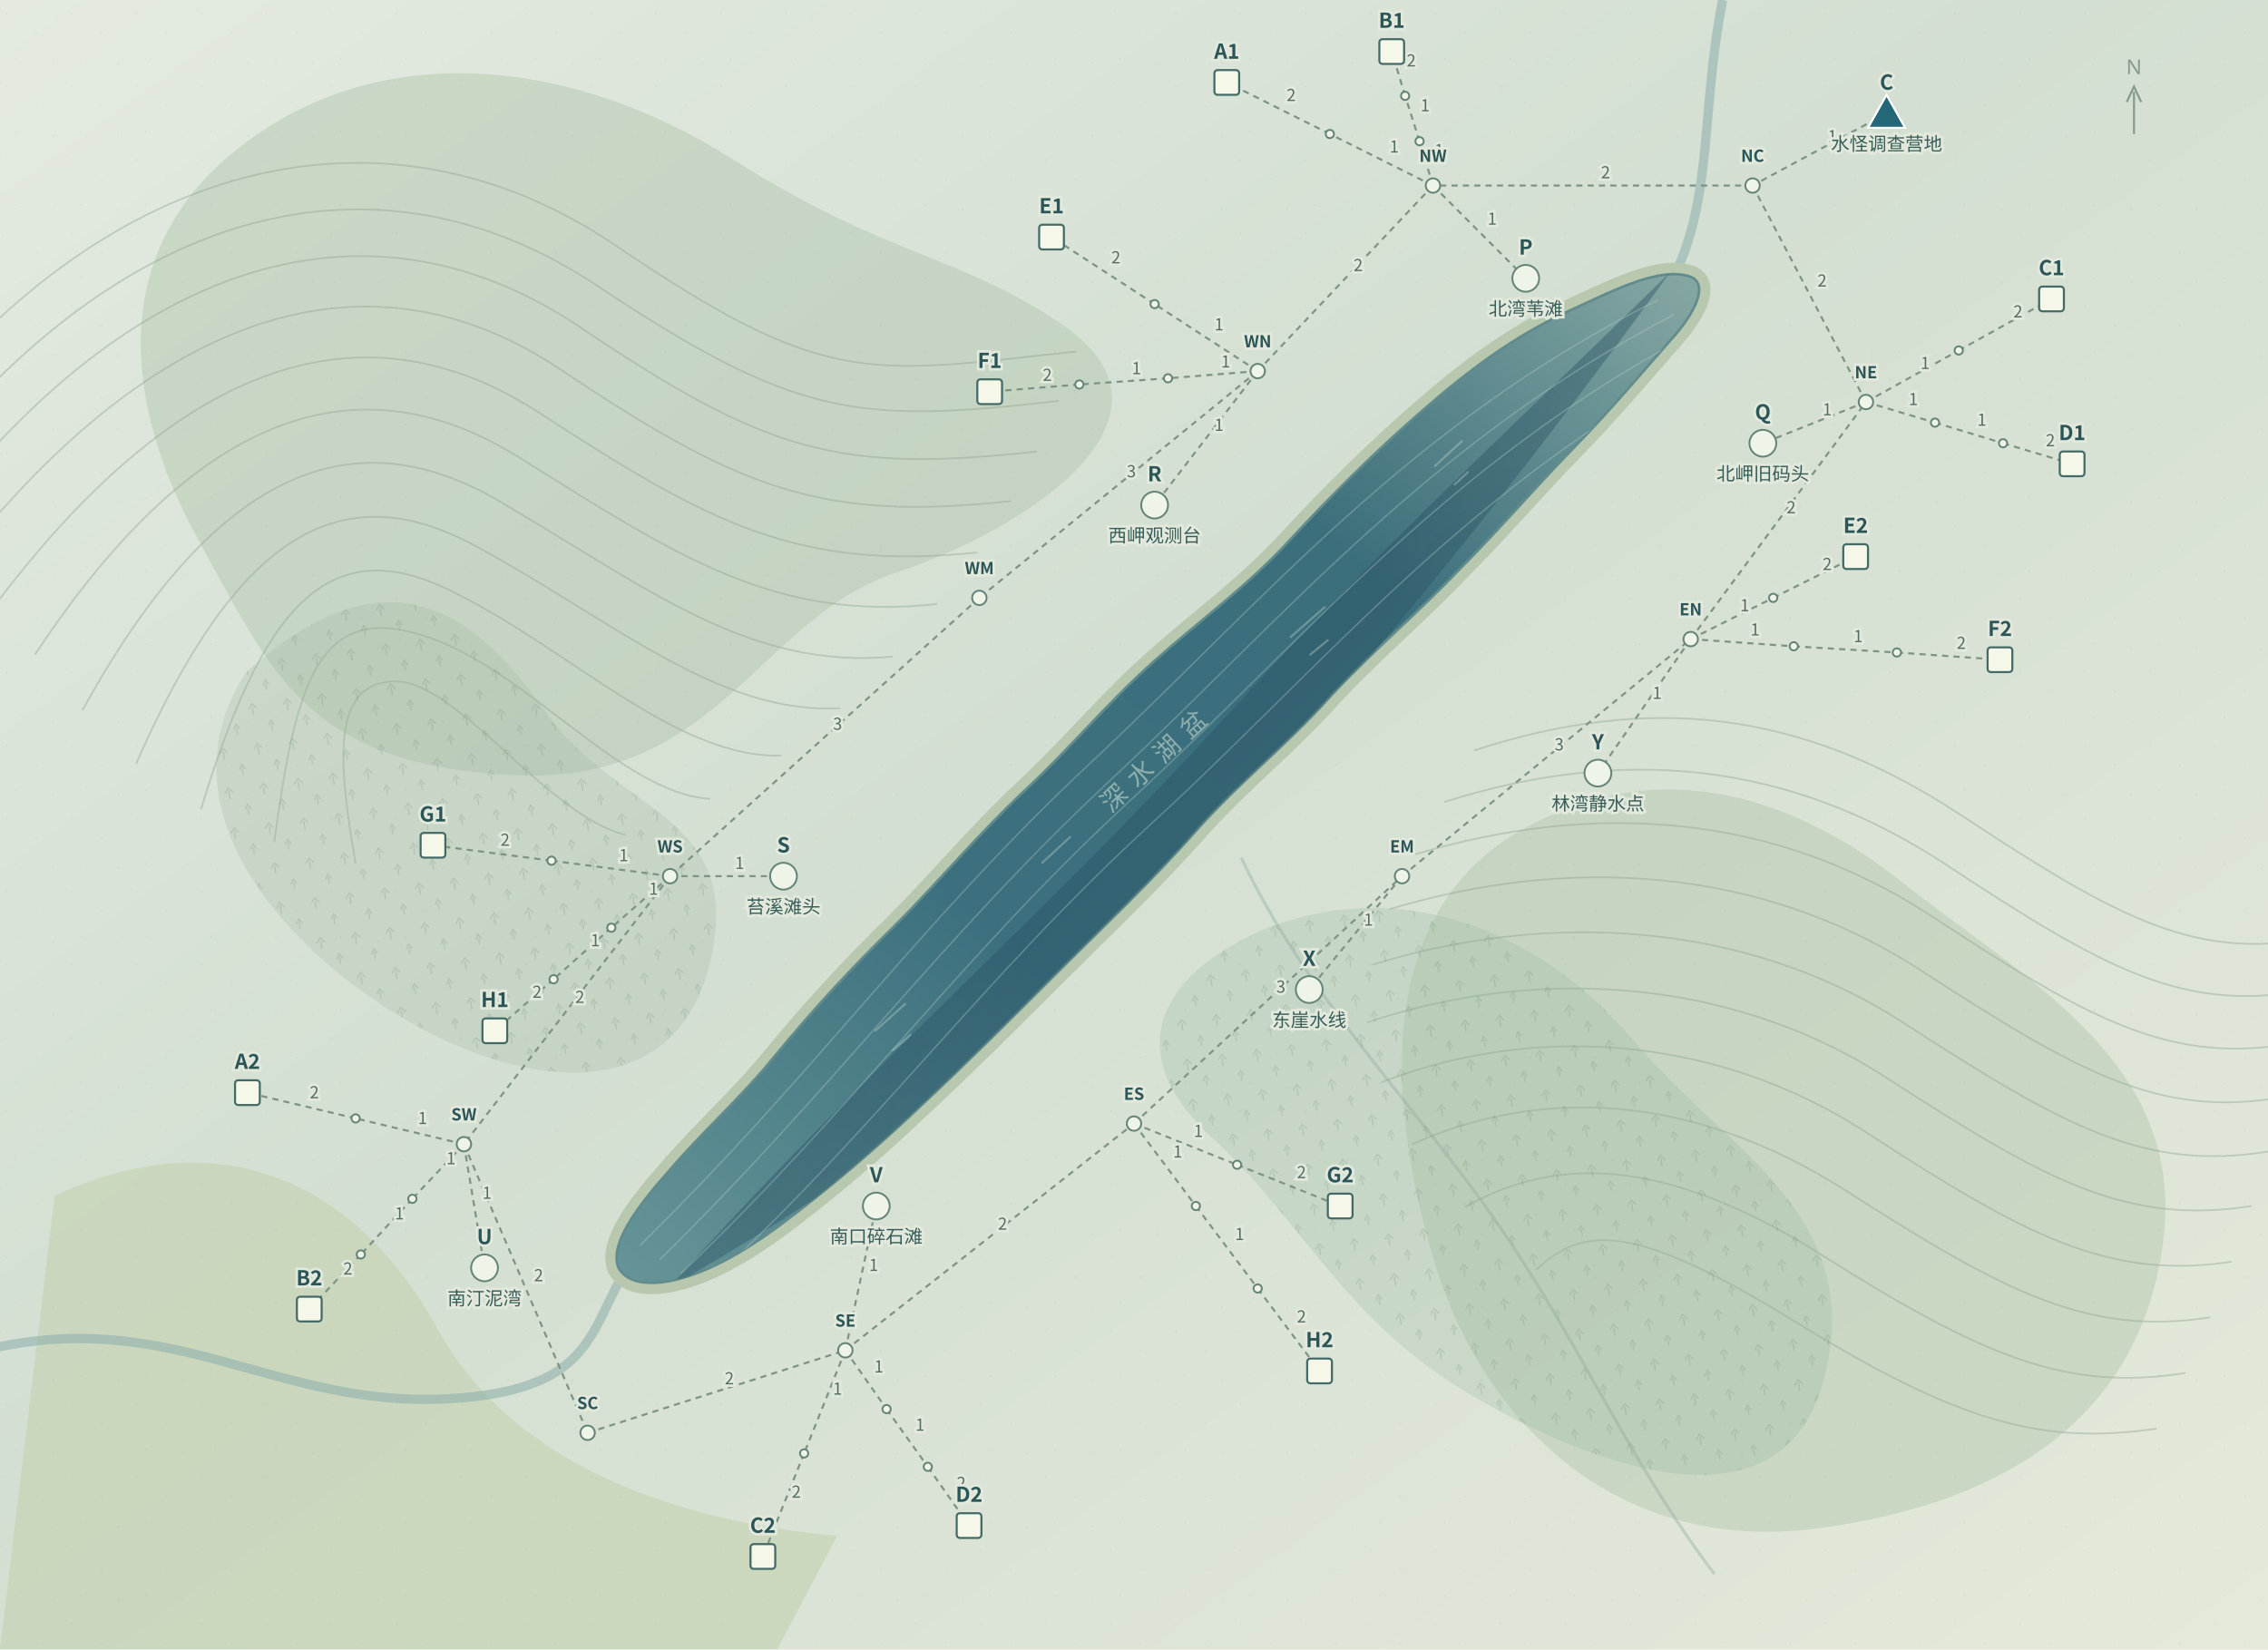
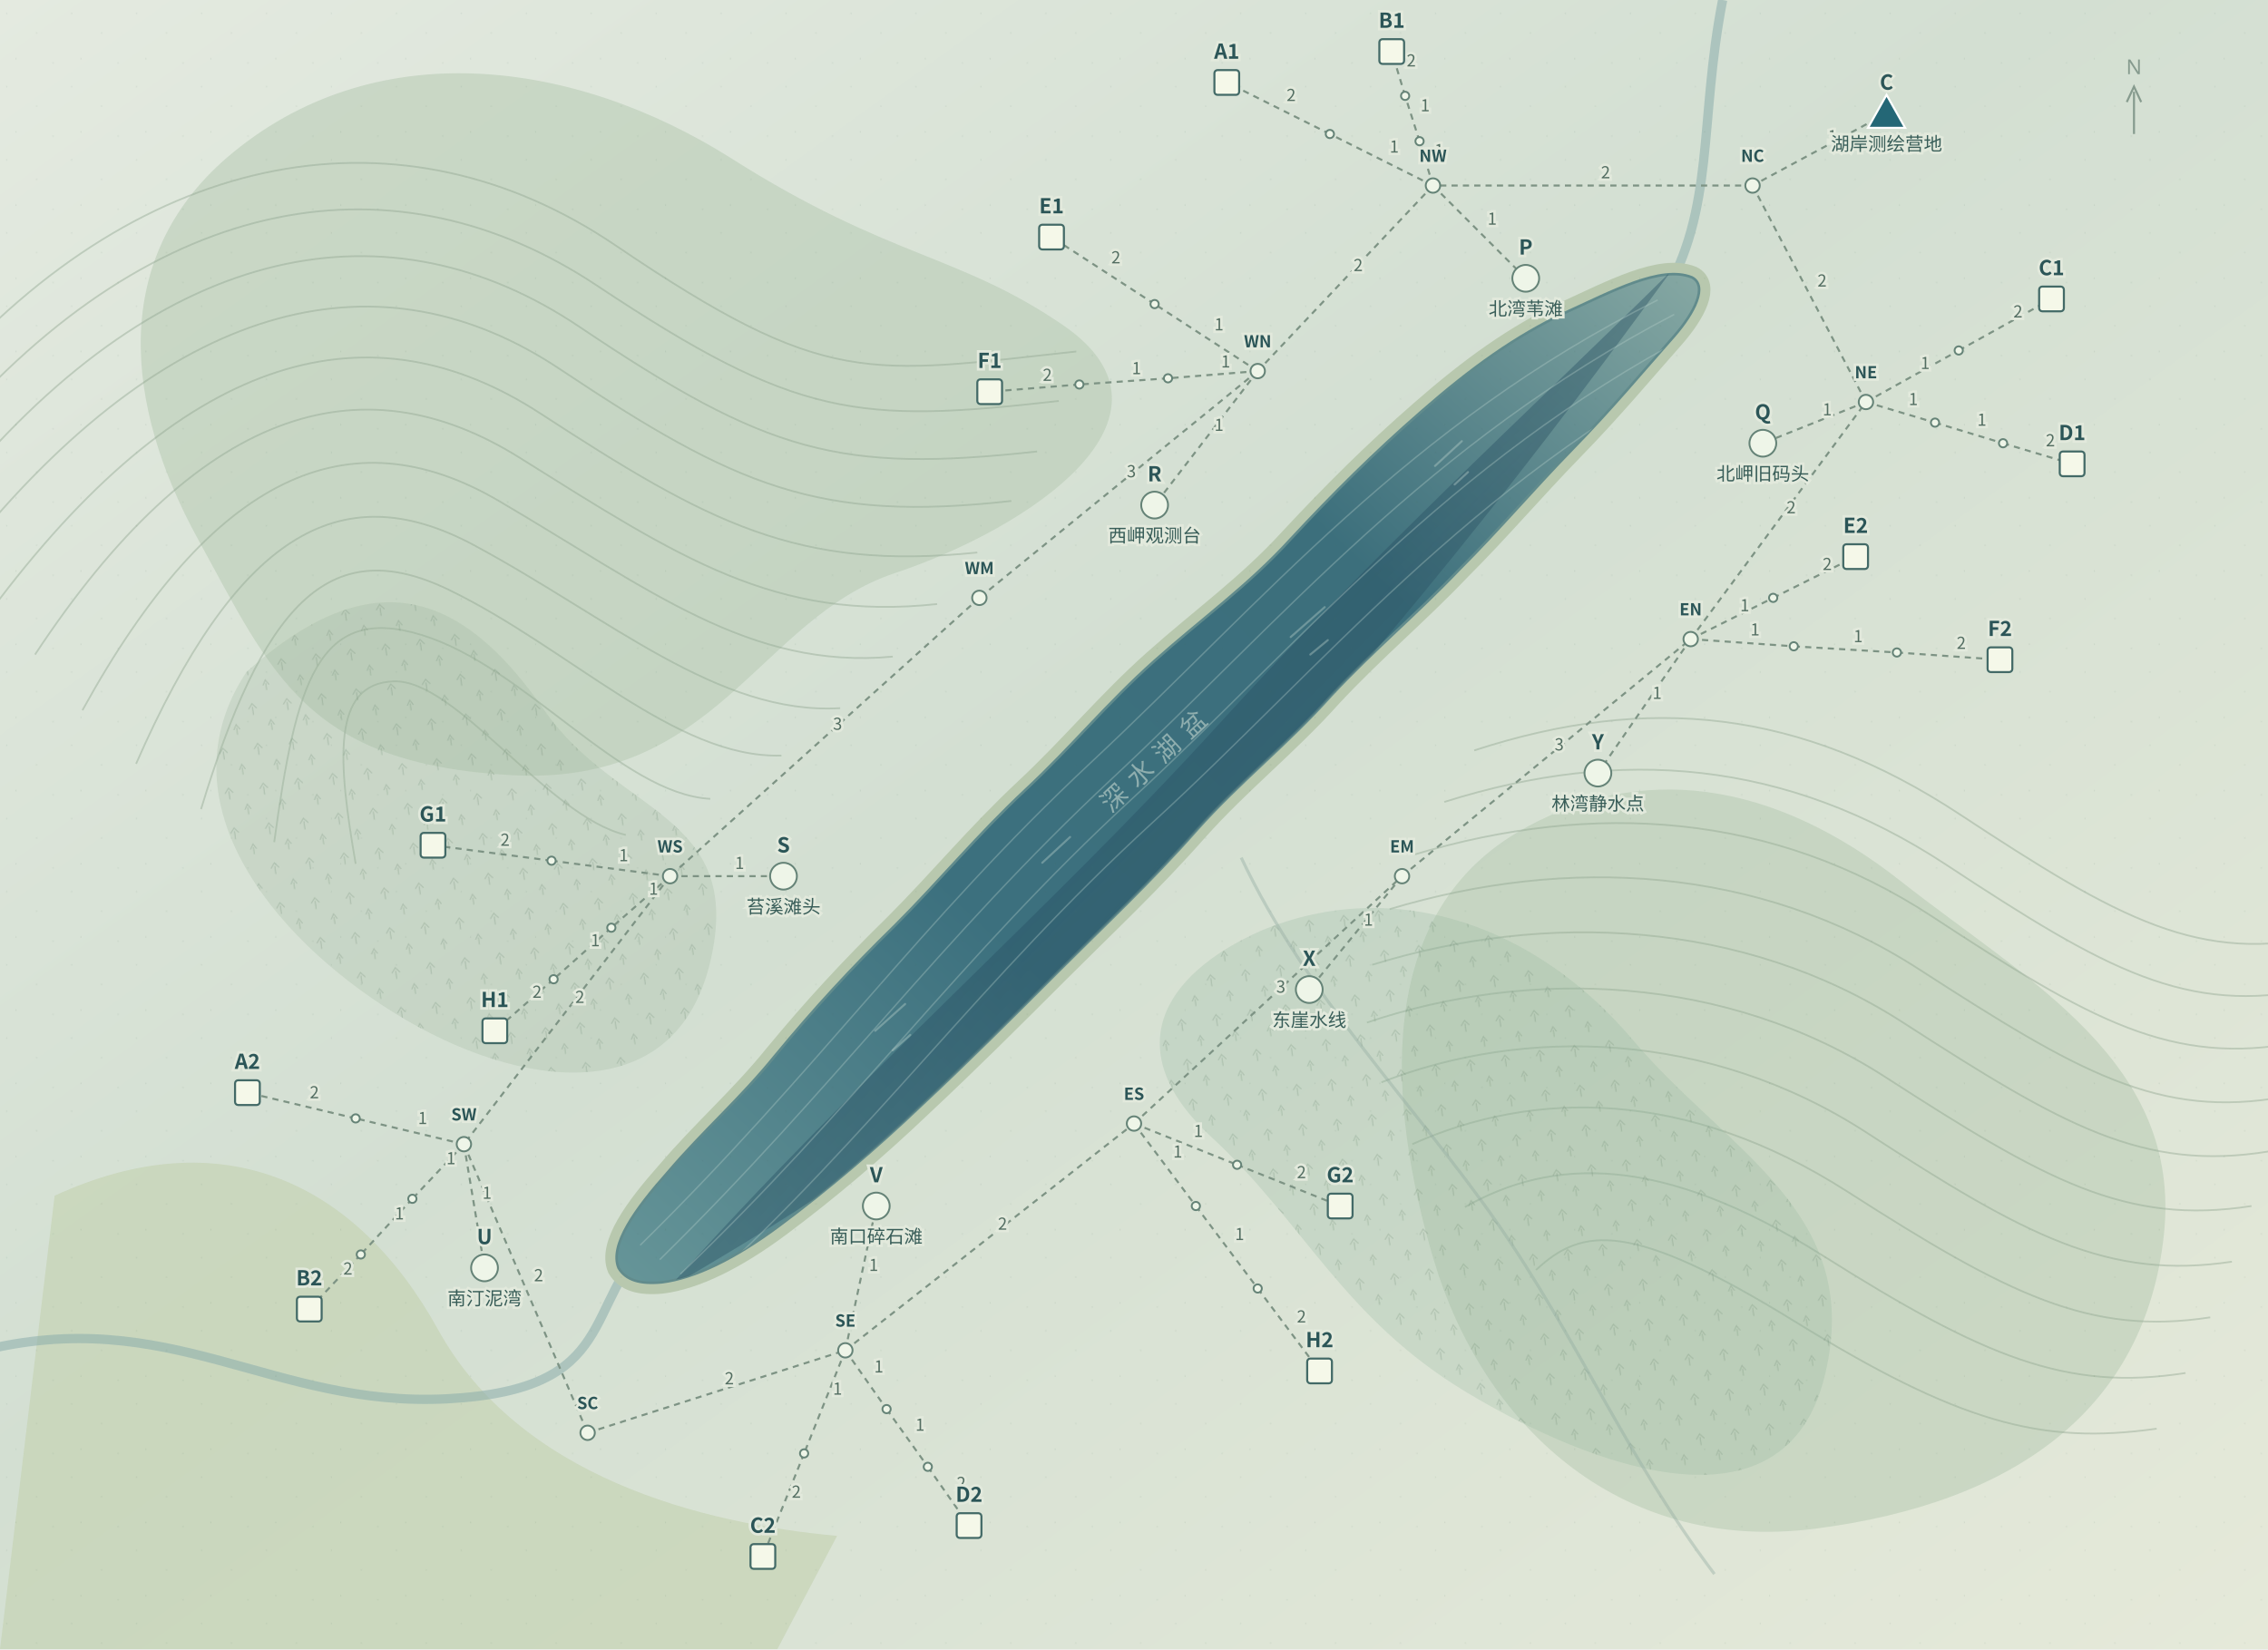
<svg xmlns="http://www.w3.org/2000/svg" viewBox="0 0 2200 1600" width="2200" height="1600">
  <defs>
    <linearGradient id="nessie-land" x1="0" y1="0" x2="1" y2="1">
      <stop stop-color="#e4eae0" />
      <stop offset=".45" stop-color="#d3dfd2" />
      <stop offset="1" stop-color="#e5e9d9" />
    </linearGradient>
    <linearGradient id="nessie-water" x1="0" y1="1" x2="1" y2="0">
      <stop stop-color="#669598" />
      <stop offset=".35" stop-color="#3c707e" />
      <stop offset=".7" stop-color="#3c6f7c" />
      <stop offset="1" stop-color="#86a8a3" />
    </linearGradient>
    <linearGradient id="nessie-depth" x1="0" y1="0" x2="1" y2="1">
      <stop stop-color="#284f64" stop-opacity=".7" />
      <stop offset="1" stop-color="#254d5d" stop-opacity=".1" />
    </linearGradient>
    <pattern id="nessie-grain" width="63" height="71" patternUnits="userSpaceOnUse">
      <path d="M6 13h1m28 19h1m15 29h1M15 57h1" stroke="#486956" stroke-width="1.5" opacity=".1" />
    </pattern>
    <pattern id="nessie-forest" width="34" height="39" patternUnits="userSpaceOnUse" patternTransform="rotate(-8)">
      <path d="m7 13 4-5 4 5m-4-2v8m13 12 3-5 3 5m-3-2v7" fill="none" stroke="#617e67" stroke-width="1.1" opacity=".23" />
    </pattern>
    <path id="nessie-shore" d="M600 1230C591 1208 616 1173 648 1137C683 1096 718 1066 752 1024C790 978 826 939 868 898C912 854 947 811 995 766C1040 724 1074 682 1120 641C1166 600 1211 568 1252 523C1293 479 1333 439 1379 399C1427 357 1470 326 1519 303C1563 283 1611 257 1641 269C1657 277 1644 303 1624 326C1593 361 1564 396 1526 435C1487 475 1455 513 1416 552C1374 596 1333 630 1291 675C1249 722 1203 758 1161 805C1117 855 1071 898 1027 942C981 988 940 1029 894 1072C850 1114 803 1154 756 1189C713 1221 674 1240 642 1244C621 1246 607 1242 600 1230Z" />
    <mask id="nessie-land-mask">
      <rect width="2200" height="1600" fill="white" />
      <use href="#nessie-shore" fill="black" />
    </mask>
    <clipPath id="nessie-lake-clip">
      <use href="#nessie-shore" />
    </clipPath>
  </defs>
  <rect width="2200" height="1600" fill="url(#nessie-land)" />
  <g mask="url(#nessie-land-mask)">
    <path d="M220 153C362 31 557 57 710 154S930 246 1032 316C1159 404 1000 512 868 556S695 763 496 752S264 654 192 523S107 251 220 153Z" fill="#b8cbb5" opacity=".58" />
    <path d="M1471 808C1591 737 1721 758 1844 855S2117 1030 2099 1198S1956 1458 1761 1483S1437 1377 1391 1223S1334 890 1471 808Z" fill="#b1c6ae" opacity=".48" />
    <path d="M53 1160C216 1085 346 1147 425 1290S680 1478 812 1490L754 1600H0Z" fill="#c4d2b2" opacity=".65" />
    <g fill="none" stroke="#8fa58f" stroke-width="1.7" opacity=".43">
      <path d="M-60 370C141 140 392 99 597 238S841 363 1044 341M-52 421C153 183 385 148 579 277S832 411 1027 389M-41 474C161 231 379 194 562 317S814 459 1006 438M-25 526C173 286 372 244 543 358S794 507 981 486M-1 582C184 339 361 295 524 401S773 554 948 536M34 635C191 397 349 347 504 444S752 603 909 586M80 689C206 460 339 401 484 486S727 650 866 637M132 741C228 522 328 458 460 529S697 694 815 687M195 785C254 591 317 515 435 572S655 736 758 733M266 817C287 663 308 585 409 616S602 770 689 775M345 838C328 739 321 663 382 661S531 792 607 810" />
      <path d="M1430 728C1599 673 1746 688 1901 790S2134 936 2257 907M1401 778C1572 724 1733 737 1888 839S2121 985 2244 959M1372 829C1546 777 1720 788 1874 889S2107 1035 2230 1011M1348 882C1521 830 1706 840 1861 940S2094 1086 2216 1064M1331 936C1499 884 1691 892 1846 992S2079 1137 2201 1117M1326 992C1483 939 1674 945 1829 1045S2062 1189 2184 1170M1340 1050C1478 996 1657 999 1811 1099S2045 1242 2165 1224M1370 1110C1488 1057 1636 1056 1792 1156S2027 1296 2144 1278M1421 1171C1506 1123 1611 1119 1768 1218S2005 1350 2120 1332M1490 1232C1535 1190 1582 1184 1741 1282S1980 1402 2092 1386" />
    </g>
    <path d="M1223 903C1355 848 1492 900 1584 1009S1809 1176 1770 1335S1543 1423 1423 1351S1265 1186 1175 1103S1126 946 1223 903Z" fill="#90b39c" opacity=".25" />
    <path d="M1223 903C1355 848 1492 900 1584 1009S1809 1176 1770 1335S1543 1423 1423 1351S1265 1186 1175 1103S1126 946 1223 903Z" fill="url(#nessie-forest)" />
    <path d="M239 652C371 533 457 587 528 689S723 789 689 933S504 1058 383 983S157 776 239 652Z" fill="#9bb39a" opacity=".25" />
    <path d="M239 652C371 533 457 587 528 689S723 789 689 933S504 1058 383 983S157 776 239 652Z" fill="url(#nessie-forest)" />
    <path d="M-20 1311C165 1264 264 1366 434 1357S563 1265 635 1198M1671 0C1648 117 1664 204 1613 288" fill="none" stroke="#8badac" stroke-width="9" opacity=".55" />
    <path d="M1663 1527C1579 1416 1530 1298 1452 1186S1267 966 1204 832" fill="none" stroke="#92aaa1" stroke-width="3" opacity=".4" />
  </g>
  <use href="#nessie-shore" fill="none" stroke="#b8c8ae" stroke-width="22" />
  <use href="#nessie-shore" fill="url(#nessie-water)" stroke="#618b8c" stroke-width="2.5" />
  <g clip-path="url(#nessie-lake-clip)">
    <path d="M648 1250C839 1037 1017 884 1181 704S1464 418 1621 263C1457 489 1310 668 1122 870S843 1136 648 1250Z" fill="url(#nessie-depth)" />
    <g fill="none" stroke="#b7d0ca" stroke-width="1.4" opacity=".34">
      <path d="M621 1208C794 1038 892 895 1059 739S1366 412 1608 291M640 1222C810 1055 911 912 1078 756S1385 430 1624 305M660 1236C829 1075 930 930 1097 776S1404 449 1641 324M682 1250C849 1097 951 951 1118 798S1425 470 1662 346" />
    </g>
    <path d="m849 1000 29-26m-12 45 17-15M1252 618l33-29m-14 46 17-14M1392 452l26-24m-7 42 13-12M1011 837l27-25" stroke="#c7dbd3" stroke-width="2" fill="none" opacity=".36" stroke-linecap="round" />
    <text x="1125" y="745" transform="rotate(-43 1125 745)" font-family="sans-serif" font-size="25" letter-spacing="10" fill="#d4e3d9" opacity=".54" text-anchor="middle">深水湖盆</text>
  </g>
  <rect width="2200" height="1600" fill="url(#nessie-grain)" pointer-events="none" />
  <g transform="translate(2070 112)" fill="none" stroke="#657e71" opacity=".7">
    <path d="M0 18V-23m-7 10 7-15 7 15" stroke-width="2" />
    <text x="0" y="-40" stroke="none" fill="#657e71" font-family="sans-serif" font-size="20" text-anchor="middle">N</text>
  </g>
  <g font-family="Microsoft YaHei,Noto Sans CJK SC,sans-serif">
    <path d="M1830 110L1700 180" fill="none" stroke="#7d9384" stroke-width="2" stroke-dasharray="6 5" />
    <text x="1773.0" y="138.0" font-size="16" fill="#526d61" paint-order="stroke" stroke="#e2e9dc" stroke-width="5">1</text>
    <path d="M1700 180L1390 180" fill="none" stroke="#7d9384" stroke-width="2" stroke-dasharray="6 5" />
    <text x="1553.0" y="173.0" font-size="16" fill="#526d61" paint-order="stroke" stroke="#e2e9dc" stroke-width="5">2</text>
    <path d="M1390 180L1220 360" fill="none" stroke="#7d9384" stroke-width="2" stroke-dasharray="6 5" />
    <text x="1313.0" y="263.0" font-size="16" fill="#526d61" paint-order="stroke" stroke="#e2e9dc" stroke-width="5">2</text>
    <path d="M1220 360L950 580" fill="none" stroke="#7d9384" stroke-width="2" stroke-dasharray="6 5" />
    <text x="1093.0" y="463.0" font-size="16" fill="#526d61" paint-order="stroke" stroke="#e2e9dc" stroke-width="5">3</text>
    <path d="M950 580L650 850" fill="none" stroke="#7d9384" stroke-width="2" stroke-dasharray="6 5" />
    <text x="808.0" y="708.0" font-size="16" fill="#526d61" paint-order="stroke" stroke="#e2e9dc" stroke-width="5">3</text>
    <path d="M650 850L450 1110" fill="none" stroke="#7d9384" stroke-width="2" stroke-dasharray="6 5" />
    <text x="558.0" y="973.0" font-size="16" fill="#526d61" paint-order="stroke" stroke="#e2e9dc" stroke-width="5">2</text>
    <path d="M450 1110L570 1390" fill="none" stroke="#7d9384" stroke-width="2" stroke-dasharray="6 5" />
    <text x="518.0" y="1243.0" font-size="16" fill="#526d61" paint-order="stroke" stroke="#e2e9dc" stroke-width="5">2</text>
    <path d="M570 1390L820 1310" fill="none" stroke="#7d9384" stroke-width="2" stroke-dasharray="6 5" />
    <text x="703.0" y="1343.0" font-size="16" fill="#526d61" paint-order="stroke" stroke="#e2e9dc" stroke-width="5">2</text>
    <path d="M820 1310L1100 1090" fill="none" stroke="#7d9384" stroke-width="2" stroke-dasharray="6 5" />
    <text x="968.0" y="1193.0" font-size="16" fill="#526d61" paint-order="stroke" stroke="#e2e9dc" stroke-width="5">2</text>
    <path d="M1100 1090L1360 850" fill="none" stroke="#7d9384" stroke-width="2" stroke-dasharray="6 5" />
    <text x="1238.0" y="963.0" font-size="16" fill="#526d61" paint-order="stroke" stroke="#e2e9dc" stroke-width="5">3</text>
    <path d="M1360 850L1640 620" fill="none" stroke="#7d9384" stroke-width="2" stroke-dasharray="6 5" />
    <text x="1508.0" y="728.0" font-size="16" fill="#526d61" paint-order="stroke" stroke="#e2e9dc" stroke-width="5">3</text>
    <path d="M1640 620L1810 390" fill="none" stroke="#7d9384" stroke-width="2" stroke-dasharray="6 5" />
    <text x="1733.0" y="498.0" font-size="16" fill="#526d61" paint-order="stroke" stroke="#e2e9dc" stroke-width="5">2</text>
    <path d="M1810 390L1700 180" fill="none" stroke="#7d9384" stroke-width="2" stroke-dasharray="6 5" />
    <text x="1763.0" y="278.0" font-size="16" fill="#526d61" paint-order="stroke" stroke="#e2e9dc" stroke-width="5">2</text>
    <path d="M1390 180L1480 270" fill="none" stroke="#7d9384" stroke-width="2" stroke-dasharray="6 5" />
    <text x="1443.0" y="218.0" font-size="16" fill="#526d61" paint-order="stroke" stroke="#e2e9dc" stroke-width="5">1</text>
    <path d="M1810 390L1710 430" fill="none" stroke="#7d9384" stroke-width="2" stroke-dasharray="6 5" />
    <text x="1768.0" y="403.0" font-size="16" fill="#526d61" paint-order="stroke" stroke="#e2e9dc" stroke-width="5">1</text>
    <path d="M1220 360L1120 490" fill="none" stroke="#7d9384" stroke-width="2" stroke-dasharray="6 5" />
    <text x="1178.0" y="418.0" font-size="16" fill="#526d61" paint-order="stroke" stroke="#e2e9dc" stroke-width="5">1</text>
    <path d="M650 850L760 850" fill="none" stroke="#7d9384" stroke-width="2" stroke-dasharray="6 5" />
    <text x="713.0" y="843.0" font-size="16" fill="#526d61" paint-order="stroke" stroke="#e2e9dc" stroke-width="5">1</text>
    <path d="M450 1110L470 1230" fill="none" stroke="#7d9384" stroke-width="2" stroke-dasharray="6 5" />
    <text x="468.0" y="1163.0" font-size="16" fill="#526d61" paint-order="stroke" stroke="#e2e9dc" stroke-width="5">1</text>
    <path d="M820 1310L850 1170" fill="none" stroke="#7d9384" stroke-width="2" stroke-dasharray="6 5" />
    <text x="843.0" y="1233.0" font-size="16" fill="#526d61" paint-order="stroke" stroke="#e2e9dc" stroke-width="5">1</text>
    <path d="M1360 850L1270 960" fill="none" stroke="#7d9384" stroke-width="2" stroke-dasharray="6 5" />
    <text x="1323.0" y="898.0" font-size="16" fill="#526d61" paint-order="stroke" stroke="#e2e9dc" stroke-width="5">1</text>
    <path d="M1640 620L1550 750" fill="none" stroke="#7d9384" stroke-width="2" stroke-dasharray="6 5" />
    <text x="1603.0" y="678.0" font-size="16" fill="#526d61" paint-order="stroke" stroke="#e2e9dc" stroke-width="5">1</text>
    <path d="M1390 180L1290 130" fill="none" stroke="#7d9384" stroke-width="2" stroke-dasharray="6 5" />
    <text x="1348.0" y="148.0" font-size="16" fill="#526d61" paint-order="stroke" stroke="#e2e9dc" stroke-width="5">1</text>
    <path d="M1290 130L1190 80" fill="none" stroke="#7d9384" stroke-width="2" stroke-dasharray="6 5" />
    <text x="1248.0" y="98.0" font-size="16" fill="#526d61" paint-order="stroke" stroke="#e2e9dc" stroke-width="5">2</text>
    <path d="M1390 180L1377 137" fill="none" stroke="#7d9384" stroke-width="2" stroke-dasharray="6 5" />
    <text x="1391.5" y="151.5" font-size="16" fill="#526d61" paint-order="stroke" stroke="#e2e9dc" stroke-width="5">1</text>
    <path d="M1377 137L1363 93" fill="none" stroke="#7d9384" stroke-width="2" stroke-dasharray="6 5" />
    <text x="1378.0" y="108.0" font-size="16" fill="#526d61" paint-order="stroke" stroke="#e2e9dc" stroke-width="5">1</text>
    <path d="M1363 93L1350 50" fill="none" stroke="#7d9384" stroke-width="2" stroke-dasharray="6 5" />
    <text x="1364.5" y="64.5" font-size="16" fill="#526d61" paint-order="stroke" stroke="#e2e9dc" stroke-width="5">2</text>
    <path d="M1810 390L1900 340" fill="none" stroke="#7d9384" stroke-width="2" stroke-dasharray="6 5" />
    <text x="1863.0" y="358.0" font-size="16" fill="#526d61" paint-order="stroke" stroke="#e2e9dc" stroke-width="5">1</text>
    <path d="M1900 340L1990 290" fill="none" stroke="#7d9384" stroke-width="2" stroke-dasharray="6 5" />
    <text x="1953.0" y="308.0" font-size="16" fill="#526d61" paint-order="stroke" stroke="#e2e9dc" stroke-width="5">2</text>
    <path d="M1810 390L1877 410" fill="none" stroke="#7d9384" stroke-width="2" stroke-dasharray="6 5" />
    <text x="1851.5" y="393.0" font-size="16" fill="#526d61" paint-order="stroke" stroke="#e2e9dc" stroke-width="5">1</text>
    <path d="M1877 410L1943 430" fill="none" stroke="#7d9384" stroke-width="2" stroke-dasharray="6 5" />
    <text x="1918.0" y="413.0" font-size="16" fill="#526d61" paint-order="stroke" stroke="#e2e9dc" stroke-width="5">1</text>
    <path d="M1943 430L2010 450" fill="none" stroke="#7d9384" stroke-width="2" stroke-dasharray="6 5" />
    <text x="1984.5" y="433.0" font-size="16" fill="#526d61" paint-order="stroke" stroke="#e2e9dc" stroke-width="5">2</text>
    <path d="M450 1110L345 1085" fill="none" stroke="#7d9384" stroke-width="2" stroke-dasharray="6 5" />
    <text x="405.5" y="1090.5" font-size="16" fill="#526d61" paint-order="stroke" stroke="#e2e9dc" stroke-width="5">1</text>
    <path d="M345 1085L240 1060" fill="none" stroke="#7d9384" stroke-width="2" stroke-dasharray="6 5" />
    <text x="300.5" y="1065.5" font-size="16" fill="#526d61" paint-order="stroke" stroke="#e2e9dc" stroke-width="5">2</text>
    <path d="M450 1110L400 1163" fill="none" stroke="#7d9384" stroke-width="2" stroke-dasharray="6 5" />
    <text x="433.0" y="1129.5" font-size="16" fill="#526d61" paint-order="stroke" stroke="#e2e9dc" stroke-width="5">1</text>
    <path d="M400 1163L350 1217" fill="none" stroke="#7d9384" stroke-width="2" stroke-dasharray="6 5" />
    <text x="383.0" y="1183.0" font-size="16" fill="#526d61" paint-order="stroke" stroke="#e2e9dc" stroke-width="5">1</text>
    <path d="M350 1217L300 1270" fill="none" stroke="#7d9384" stroke-width="2" stroke-dasharray="6 5" />
    <text x="333.0" y="1236.5" font-size="16" fill="#526d61" paint-order="stroke" stroke="#e2e9dc" stroke-width="5">2</text>
    <path d="M820 1310L780 1410" fill="none" stroke="#7d9384" stroke-width="2" stroke-dasharray="6 5" />
    <text x="808.0" y="1353.0" font-size="16" fill="#526d61" paint-order="stroke" stroke="#e2e9dc" stroke-width="5">1</text>
    <path d="M780 1410L740 1510" fill="none" stroke="#7d9384" stroke-width="2" stroke-dasharray="6 5" />
    <text x="768.0" y="1453.0" font-size="16" fill="#526d61" paint-order="stroke" stroke="#e2e9dc" stroke-width="5">2</text>
    <path d="M820 1310L860 1367" fill="none" stroke="#7d9384" stroke-width="2" stroke-dasharray="6 5" />
    <text x="848.0" y="1331.5" font-size="16" fill="#526d61" paint-order="stroke" stroke="#e2e9dc" stroke-width="5">1</text>
    <path d="M860 1367L900 1423" fill="none" stroke="#7d9384" stroke-width="2" stroke-dasharray="6 5" />
    <text x="888.0" y="1388.0" font-size="16" fill="#526d61" paint-order="stroke" stroke="#e2e9dc" stroke-width="5">1</text>
    <path d="M900 1423L940 1480" fill="none" stroke="#7d9384" stroke-width="2" stroke-dasharray="6 5" />
    <text x="928.0" y="1444.5" font-size="16" fill="#526d61" paint-order="stroke" stroke="#e2e9dc" stroke-width="5">2</text>
    <path d="M1220 360L1120 295" fill="none" stroke="#7d9384" stroke-width="2" stroke-dasharray="6 5" />
    <text x="1178.0" y="320.5" font-size="16" fill="#526d61" paint-order="stroke" stroke="#e2e9dc" stroke-width="5">1</text>
    <path d="M1120 295L1020 230" fill="none" stroke="#7d9384" stroke-width="2" stroke-dasharray="6 5" />
    <text x="1078.0" y="255.5" font-size="16" fill="#526d61" paint-order="stroke" stroke="#e2e9dc" stroke-width="5">2</text>
    <path d="M1220 360L1133 367" fill="none" stroke="#7d9384" stroke-width="2" stroke-dasharray="6 5" />
    <text x="1184.5" y="356.5" font-size="16" fill="#526d61" paint-order="stroke" stroke="#e2e9dc" stroke-width="5">1</text>
    <path d="M1133 367L1047 373" fill="none" stroke="#7d9384" stroke-width="2" stroke-dasharray="6 5" />
    <text x="1098.0" y="363.0" font-size="16" fill="#526d61" paint-order="stroke" stroke="#e2e9dc" stroke-width="5">1</text>
    <path d="M1047 373L960 380" fill="none" stroke="#7d9384" stroke-width="2" stroke-dasharray="6 5" />
    <text x="1011.5" y="369.5" font-size="16" fill="#526d61" paint-order="stroke" stroke="#e2e9dc" stroke-width="5">2</text>
    <path d="M650 850L535 835" fill="none" stroke="#7d9384" stroke-width="2" stroke-dasharray="6 5" />
    <text x="600.5" y="835.5" font-size="16" fill="#526d61" paint-order="stroke" stroke="#e2e9dc" stroke-width="5">1</text>
    <path d="M535 835L420 820" fill="none" stroke="#7d9384" stroke-width="2" stroke-dasharray="6 5" />
    <text x="485.5" y="820.5" font-size="16" fill="#526d61" paint-order="stroke" stroke="#e2e9dc" stroke-width="5">2</text>
    <path d="M650 850L593 900" fill="none" stroke="#7d9384" stroke-width="2" stroke-dasharray="6 5" />
    <text x="629.5" y="868.0" font-size="16" fill="#526d61" paint-order="stroke" stroke="#e2e9dc" stroke-width="5">1</text>
    <path d="M593 900L537 950" fill="none" stroke="#7d9384" stroke-width="2" stroke-dasharray="6 5" />
    <text x="573.0" y="918.0" font-size="16" fill="#526d61" paint-order="stroke" stroke="#e2e9dc" stroke-width="5">1</text>
    <path d="M537 950L480 1000" fill="none" stroke="#7d9384" stroke-width="2" stroke-dasharray="6 5" />
    <text x="516.5" y="968.0" font-size="16" fill="#526d61" paint-order="stroke" stroke="#e2e9dc" stroke-width="5">2</text>
    <path d="M1640 620L1720 580" fill="none" stroke="#7d9384" stroke-width="2" stroke-dasharray="6 5" />
    <text x="1688.0" y="593.0" font-size="16" fill="#526d61" paint-order="stroke" stroke="#e2e9dc" stroke-width="5">1</text>
    <path d="M1720 580L1800 540" fill="none" stroke="#7d9384" stroke-width="2" stroke-dasharray="6 5" />
    <text x="1768.0" y="553.0" font-size="16" fill="#526d61" paint-order="stroke" stroke="#e2e9dc" stroke-width="5">2</text>
    <path d="M1640 620L1740 627" fill="none" stroke="#7d9384" stroke-width="2" stroke-dasharray="6 5" />
    <text x="1698.0" y="616.5" font-size="16" fill="#526d61" paint-order="stroke" stroke="#e2e9dc" stroke-width="5">1</text>
    <path d="M1740 627L1840 633" fill="none" stroke="#7d9384" stroke-width="2" stroke-dasharray="6 5" />
    <text x="1798.0" y="623.0" font-size="16" fill="#526d61" paint-order="stroke" stroke="#e2e9dc" stroke-width="5">1</text>
    <path d="M1840 633L1940 640" fill="none" stroke="#7d9384" stroke-width="2" stroke-dasharray="6 5" />
    <text x="1898.0" y="629.5" font-size="16" fill="#526d61" paint-order="stroke" stroke="#e2e9dc" stroke-width="5">2</text>
    <path d="M1100 1090L1200 1130" fill="none" stroke="#7d9384" stroke-width="2" stroke-dasharray="6 5" />
    <text x="1158.0" y="1103.0" font-size="16" fill="#526d61" paint-order="stroke" stroke="#e2e9dc" stroke-width="5">1</text>
    <path d="M1200 1130L1300 1170" fill="none" stroke="#7d9384" stroke-width="2" stroke-dasharray="6 5" />
    <text x="1258.0" y="1143.0" font-size="16" fill="#526d61" paint-order="stroke" stroke="#e2e9dc" stroke-width="5">2</text>
    <path d="M1100 1090L1160 1170" fill="none" stroke="#7d9384" stroke-width="2" stroke-dasharray="6 5" />
    <text x="1138.0" y="1123.0" font-size="16" fill="#526d61" paint-order="stroke" stroke="#e2e9dc" stroke-width="5">1</text>
    <path d="M1160 1170L1220 1250" fill="none" stroke="#7d9384" stroke-width="2" stroke-dasharray="6 5" />
    <text x="1198.0" y="1203.0" font-size="16" fill="#526d61" paint-order="stroke" stroke="#e2e9dc" stroke-width="5">1</text>
    <path d="M1220 1250L1280 1330" fill="none" stroke="#7d9384" stroke-width="2" stroke-dasharray="6 5" />
    <text x="1258.0" y="1283.0" font-size="16" fill="#526d61" paint-order="stroke" stroke="#e2e9dc" stroke-width="5">2</text>
    <g transform="translate(1830 110)">
      <path d="M0-18 18 14H-18Z" fill="#246776" stroke="white" stroke-width="2" />
      <text x="0" y="-23" text-anchor="middle" font-size="20" font-weight="600" fill="#2b5557" paint-order="stroke" stroke="#e2e9dc" stroke-width="5">C</text>
-       <text x="0" y="36" text-anchor="middle" font-size="18" fill="#385d58" paint-order="stroke" stroke="#e2e9dc" stroke-width="5">水怪调查营地</text>
+       <text x="0" y="36" text-anchor="middle" font-size="18" fill="#385d58" paint-order="stroke" stroke="#e2e9dc" stroke-width="5">湖岸测绘营地</text>
    </g>
    <g transform="translate(1700 180)">
      <circle r="7" fill="#eef5e8" stroke="#658377" stroke-width="1.8" />
      <text x="0" y="-23" text-anchor="middle" font-size="16" font-weight="600" fill="#2b5557" paint-order="stroke" stroke="#e2e9dc" stroke-width="5">NC</text>
    </g>
    <g transform="translate(1390 180)">
      <circle r="7" fill="#eef5e8" stroke="#658377" stroke-width="1.8" />
      <text x="0" y="-23" text-anchor="middle" font-size="16" font-weight="600" fill="#2b5557" paint-order="stroke" stroke="#e2e9dc" stroke-width="5">NW</text>
    </g>
    <g transform="translate(1220 360)">
      <circle r="7" fill="#eef5e8" stroke="#658377" stroke-width="1.8" />
      <text x="0" y="-23" text-anchor="middle" font-size="16" font-weight="600" fill="#2b5557" paint-order="stroke" stroke="#e2e9dc" stroke-width="5">WN</text>
    </g>
    <g transform="translate(950 580)">
      <circle r="7" fill="#eef5e8" stroke="#658377" stroke-width="1.8" />
      <text x="0" y="-23" text-anchor="middle" font-size="16" font-weight="600" fill="#2b5557" paint-order="stroke" stroke="#e2e9dc" stroke-width="5">WM</text>
    </g>
    <g transform="translate(650 850)">
      <circle r="7" fill="#eef5e8" stroke="#658377" stroke-width="1.8" />
      <text x="0" y="-23" text-anchor="middle" font-size="16" font-weight="600" fill="#2b5557" paint-order="stroke" stroke="#e2e9dc" stroke-width="5">WS</text>
    </g>
    <g transform="translate(450 1110)">
      <circle r="7" fill="#eef5e8" stroke="#658377" stroke-width="1.8" />
      <text x="0" y="-23" text-anchor="middle" font-size="16" font-weight="600" fill="#2b5557" paint-order="stroke" stroke="#e2e9dc" stroke-width="5">SW</text>
    </g>
    <g transform="translate(570 1390)">
      <circle r="7" fill="#eef5e8" stroke="#658377" stroke-width="1.8" />
      <text x="0" y="-23" text-anchor="middle" font-size="16" font-weight="600" fill="#2b5557" paint-order="stroke" stroke="#e2e9dc" stroke-width="5">SC</text>
    </g>
    <g transform="translate(820 1310)">
      <circle r="7" fill="#eef5e8" stroke="#658377" stroke-width="1.8" />
      <text x="0" y="-23" text-anchor="middle" font-size="16" font-weight="600" fill="#2b5557" paint-order="stroke" stroke="#e2e9dc" stroke-width="5">SE</text>
    </g>
    <g transform="translate(1100 1090)">
      <circle r="7" fill="#eef5e8" stroke="#658377" stroke-width="1.8" />
      <text x="0" y="-23" text-anchor="middle" font-size="16" font-weight="600" fill="#2b5557" paint-order="stroke" stroke="#e2e9dc" stroke-width="5">ES</text>
    </g>
    <g transform="translate(1360 850)">
      <circle r="7" fill="#eef5e8" stroke="#658377" stroke-width="1.8" />
      <text x="0" y="-23" text-anchor="middle" font-size="16" font-weight="600" fill="#2b5557" paint-order="stroke" stroke="#e2e9dc" stroke-width="5">EM</text>
    </g>
    <g transform="translate(1640 620)">
      <circle r="7" fill="#eef5e8" stroke="#658377" stroke-width="1.8" />
      <text x="0" y="-23" text-anchor="middle" font-size="16" font-weight="600" fill="#2b5557" paint-order="stroke" stroke="#e2e9dc" stroke-width="5">EN</text>
    </g>
    <g transform="translate(1810 390)">
      <circle r="7" fill="#eef5e8" stroke="#658377" stroke-width="1.8" />
      <text x="0" y="-23" text-anchor="middle" font-size="16" font-weight="600" fill="#2b5557" paint-order="stroke" stroke="#e2e9dc" stroke-width="5">NE</text>
    </g>
    <g transform="translate(1480 270)">
      <circle r="13" fill="#eef5e8" stroke="#658377" stroke-width="1.8" />
      <text x="0" y="-23" text-anchor="middle" font-size="20" font-weight="600" fill="#2b5557" paint-order="stroke" stroke="#e2e9dc" stroke-width="5">P</text>
      <text x="0" y="36" text-anchor="middle" font-size="18" fill="#385d58" paint-order="stroke" stroke="#e2e9dc" stroke-width="5">北湾苇滩</text>
    </g>
    <g transform="translate(1710 430)">
      <circle r="13" fill="#eef5e8" stroke="#658377" stroke-width="1.8" />
      <text x="0" y="-23" text-anchor="middle" font-size="20" font-weight="600" fill="#2b5557" paint-order="stroke" stroke="#e2e9dc" stroke-width="5">Q</text>
      <text x="0" y="36" text-anchor="middle" font-size="18" fill="#385d58" paint-order="stroke" stroke="#e2e9dc" stroke-width="5">北岬旧码头</text>
    </g>
    <g transform="translate(1120 490)">
      <circle r="13" fill="#eef5e8" stroke="#658377" stroke-width="1.8" />
      <text x="0" y="-23" text-anchor="middle" font-size="20" font-weight="600" fill="#2b5557" paint-order="stroke" stroke="#e2e9dc" stroke-width="5">R</text>
      <text x="0" y="36" text-anchor="middle" font-size="18" fill="#385d58" paint-order="stroke" stroke="#e2e9dc" stroke-width="5">西岬观测台</text>
    </g>
    <g transform="translate(760 850)">
      <circle r="13" fill="#eef5e8" stroke="#658377" stroke-width="1.8" />
      <text x="0" y="-23" text-anchor="middle" font-size="20" font-weight="600" fill="#2b5557" paint-order="stroke" stroke="#e2e9dc" stroke-width="5">S</text>
      <text x="0" y="36" text-anchor="middle" font-size="18" fill="#385d58" paint-order="stroke" stroke="#e2e9dc" stroke-width="5">苔溪滩头</text>
    </g>
    <g transform="translate(470 1230)">
      <circle r="13" fill="#eef5e8" stroke="#658377" stroke-width="1.8" />
      <text x="0" y="-23" text-anchor="middle" font-size="20" font-weight="600" fill="#2b5557" paint-order="stroke" stroke="#e2e9dc" stroke-width="5">U</text>
      <text x="0" y="36" text-anchor="middle" font-size="18" fill="#385d58" paint-order="stroke" stroke="#e2e9dc" stroke-width="5">南汀泥湾</text>
    </g>
    <g transform="translate(850 1170)">
      <circle r="13" fill="#eef5e8" stroke="#658377" stroke-width="1.8" />
      <text x="0" y="-23" text-anchor="middle" font-size="20" font-weight="600" fill="#2b5557" paint-order="stroke" stroke="#e2e9dc" stroke-width="5">V</text>
      <text x="0" y="36" text-anchor="middle" font-size="18" fill="#385d58" paint-order="stroke" stroke="#e2e9dc" stroke-width="5">南口碎石滩</text>
    </g>
    <g transform="translate(1270 960)">
      <circle r="13" fill="#eef5e8" stroke="#658377" stroke-width="1.8" />
      <text x="0" y="-23" text-anchor="middle" font-size="20" font-weight="600" fill="#2b5557" paint-order="stroke" stroke="#e2e9dc" stroke-width="5">X</text>
      <text x="0" y="36" text-anchor="middle" font-size="18" fill="#385d58" paint-order="stroke" stroke="#e2e9dc" stroke-width="5">东崖水线</text>
    </g>
    <g transform="translate(1550 750)">
      <circle r="13" fill="#eef5e8" stroke="#658377" stroke-width="1.8" />
      <text x="0" y="-23" text-anchor="middle" font-size="20" font-weight="600" fill="#2b5557" paint-order="stroke" stroke="#e2e9dc" stroke-width="5">Y</text>
      <text x="0" y="36" text-anchor="middle" font-size="18" fill="#385d58" paint-order="stroke" stroke="#e2e9dc" stroke-width="5">林湾静水点</text>
    </g>
    <g transform="translate(1190 80)">
      <rect x="-12" y="-12" width="24" height="24" rx="3" fill="#f5f8e9" stroke="#436a67" stroke-width="2" />
      <text x="0" y="-23" text-anchor="middle" font-size="20" font-weight="600" fill="#2b5557" paint-order="stroke" stroke="#e2e9dc" stroke-width="5">A1</text>
    </g>
    <g transform="translate(1290 130)">
      <circle r="4" fill="#eef5e8" stroke="#658377" stroke-width="1.8" />
    </g>
    <g transform="translate(1350 50)">
      <rect x="-12" y="-12" width="24" height="24" rx="3" fill="#f5f8e9" stroke="#436a67" stroke-width="2" />
      <text x="0" y="-23" text-anchor="middle" font-size="20" font-weight="600" fill="#2b5557" paint-order="stroke" stroke="#e2e9dc" stroke-width="5">B1</text>
    </g>
    <g transform="translate(1377 137)">
      <circle r="4" fill="#eef5e8" stroke="#658377" stroke-width="1.8" />
    </g>
    <g transform="translate(1363 93)">
      <circle r="4" fill="#eef5e8" stroke="#658377" stroke-width="1.8" />
    </g>
    <g transform="translate(1990 290)">
      <rect x="-12" y="-12" width="24" height="24" rx="3" fill="#f5f8e9" stroke="#436a67" stroke-width="2" />
      <text x="0" y="-23" text-anchor="middle" font-size="20" font-weight="600" fill="#2b5557" paint-order="stroke" stroke="#e2e9dc" stroke-width="5">C1</text>
    </g>
    <g transform="translate(1900 340)">
      <circle r="4" fill="#eef5e8" stroke="#658377" stroke-width="1.8" />
    </g>
    <g transform="translate(2010 450)">
      <rect x="-12" y="-12" width="24" height="24" rx="3" fill="#f5f8e9" stroke="#436a67" stroke-width="2" />
      <text x="0" y="-23" text-anchor="middle" font-size="20" font-weight="600" fill="#2b5557" paint-order="stroke" stroke="#e2e9dc" stroke-width="5">D1</text>
    </g>
    <g transform="translate(1877 410)">
      <circle r="4" fill="#eef5e8" stroke="#658377" stroke-width="1.8" />
    </g>
    <g transform="translate(1943 430)">
      <circle r="4" fill="#eef5e8" stroke="#658377" stroke-width="1.8" />
    </g>
    <g transform="translate(240 1060)">
      <rect x="-12" y="-12" width="24" height="24" rx="3" fill="#f5f8e9" stroke="#436a67" stroke-width="2" />
      <text x="0" y="-23" text-anchor="middle" font-size="20" font-weight="600" fill="#2b5557" paint-order="stroke" stroke="#e2e9dc" stroke-width="5">A2</text>
    </g>
    <g transform="translate(345 1085)">
      <circle r="4" fill="#eef5e8" stroke="#658377" stroke-width="1.8" />
    </g>
    <g transform="translate(300 1270)">
      <rect x="-12" y="-12" width="24" height="24" rx="3" fill="#f5f8e9" stroke="#436a67" stroke-width="2" />
      <text x="0" y="-23" text-anchor="middle" font-size="20" font-weight="600" fill="#2b5557" paint-order="stroke" stroke="#e2e9dc" stroke-width="5">B2</text>
    </g>
    <g transform="translate(400 1163)">
      <circle r="4" fill="#eef5e8" stroke="#658377" stroke-width="1.8" />
    </g>
    <g transform="translate(350 1217)">
      <circle r="4" fill="#eef5e8" stroke="#658377" stroke-width="1.8" />
    </g>
    <g transform="translate(740 1510)">
      <rect x="-12" y="-12" width="24" height="24" rx="3" fill="#f5f8e9" stroke="#436a67" stroke-width="2" />
      <text x="0" y="-23" text-anchor="middle" font-size="20" font-weight="600" fill="#2b5557" paint-order="stroke" stroke="#e2e9dc" stroke-width="5">C2</text>
    </g>
    <g transform="translate(780 1410)">
      <circle r="4" fill="#eef5e8" stroke="#658377" stroke-width="1.8" />
    </g>
    <g transform="translate(940 1480)">
      <rect x="-12" y="-12" width="24" height="24" rx="3" fill="#f5f8e9" stroke="#436a67" stroke-width="2" />
      <text x="0" y="-23" text-anchor="middle" font-size="20" font-weight="600" fill="#2b5557" paint-order="stroke" stroke="#e2e9dc" stroke-width="5">D2</text>
    </g>
    <g transform="translate(860 1367)">
      <circle r="4" fill="#eef5e8" stroke="#658377" stroke-width="1.8" />
    </g>
    <g transform="translate(900 1423)">
      <circle r="4" fill="#eef5e8" stroke="#658377" stroke-width="1.8" />
    </g>
    <g transform="translate(1020 230)">
      <rect x="-12" y="-12" width="24" height="24" rx="3" fill="#f5f8e9" stroke="#436a67" stroke-width="2" />
      <text x="0" y="-23" text-anchor="middle" font-size="20" font-weight="600" fill="#2b5557" paint-order="stroke" stroke="#e2e9dc" stroke-width="5">E1</text>
    </g>
    <g transform="translate(1120 295)">
      <circle r="4" fill="#eef5e8" stroke="#658377" stroke-width="1.8" />
    </g>
    <g transform="translate(960 380)">
      <rect x="-12" y="-12" width="24" height="24" rx="3" fill="#f5f8e9" stroke="#436a67" stroke-width="2" />
      <text x="0" y="-23" text-anchor="middle" font-size="20" font-weight="600" fill="#2b5557" paint-order="stroke" stroke="#e2e9dc" stroke-width="5">F1</text>
    </g>
    <g transform="translate(1133 367)">
      <circle r="4" fill="#eef5e8" stroke="#658377" stroke-width="1.8" />
    </g>
    <g transform="translate(1047 373)">
      <circle r="4" fill="#eef5e8" stroke="#658377" stroke-width="1.8" />
    </g>
    <g transform="translate(420 820)">
      <rect x="-12" y="-12" width="24" height="24" rx="3" fill="#f5f8e9" stroke="#436a67" stroke-width="2" />
      <text x="0" y="-23" text-anchor="middle" font-size="20" font-weight="600" fill="#2b5557" paint-order="stroke" stroke="#e2e9dc" stroke-width="5">G1</text>
    </g>
    <g transform="translate(535 835)">
      <circle r="4" fill="#eef5e8" stroke="#658377" stroke-width="1.8" />
    </g>
    <g transform="translate(480 1000)">
      <rect x="-12" y="-12" width="24" height="24" rx="3" fill="#f5f8e9" stroke="#436a67" stroke-width="2" />
      <text x="0" y="-23" text-anchor="middle" font-size="20" font-weight="600" fill="#2b5557" paint-order="stroke" stroke="#e2e9dc" stroke-width="5">H1</text>
    </g>
    <g transform="translate(593 900)">
      <circle r="4" fill="#eef5e8" stroke="#658377" stroke-width="1.8" />
    </g>
    <g transform="translate(537 950)">
      <circle r="4" fill="#eef5e8" stroke="#658377" stroke-width="1.8" />
    </g>
    <g transform="translate(1800 540)">
      <rect x="-12" y="-12" width="24" height="24" rx="3" fill="#f5f8e9" stroke="#436a67" stroke-width="2" />
      <text x="0" y="-23" text-anchor="middle" font-size="20" font-weight="600" fill="#2b5557" paint-order="stroke" stroke="#e2e9dc" stroke-width="5">E2</text>
    </g>
    <g transform="translate(1720 580)">
      <circle r="4" fill="#eef5e8" stroke="#658377" stroke-width="1.8" />
    </g>
    <g transform="translate(1940 640)">
      <rect x="-12" y="-12" width="24" height="24" rx="3" fill="#f5f8e9" stroke="#436a67" stroke-width="2" />
      <text x="0" y="-23" text-anchor="middle" font-size="20" font-weight="600" fill="#2b5557" paint-order="stroke" stroke="#e2e9dc" stroke-width="5">F2</text>
    </g>
    <g transform="translate(1740 627)">
      <circle r="4" fill="#eef5e8" stroke="#658377" stroke-width="1.8" />
    </g>
    <g transform="translate(1840 633)">
      <circle r="4" fill="#eef5e8" stroke="#658377" stroke-width="1.8" />
    </g>
    <g transform="translate(1300 1170)">
      <rect x="-12" y="-12" width="24" height="24" rx="3" fill="#f5f8e9" stroke="#436a67" stroke-width="2" />
      <text x="0" y="-23" text-anchor="middle" font-size="20" font-weight="600" fill="#2b5557" paint-order="stroke" stroke="#e2e9dc" stroke-width="5">G2</text>
    </g>
    <g transform="translate(1200 1130)">
      <circle r="4" fill="#eef5e8" stroke="#658377" stroke-width="1.8" />
    </g>
    <g transform="translate(1280 1330)">
      <rect x="-12" y="-12" width="24" height="24" rx="3" fill="#f5f8e9" stroke="#436a67" stroke-width="2" />
      <text x="0" y="-23" text-anchor="middle" font-size="20" font-weight="600" fill="#2b5557" paint-order="stroke" stroke="#e2e9dc" stroke-width="5">H2</text>
    </g>
    <g transform="translate(1160 1170)">
      <circle r="4" fill="#eef5e8" stroke="#658377" stroke-width="1.8" />
    </g>
    <g transform="translate(1220 1250)">
      <circle r="4" fill="#eef5e8" stroke="#658377" stroke-width="1.8" />
    </g>
  </g>
</svg>
